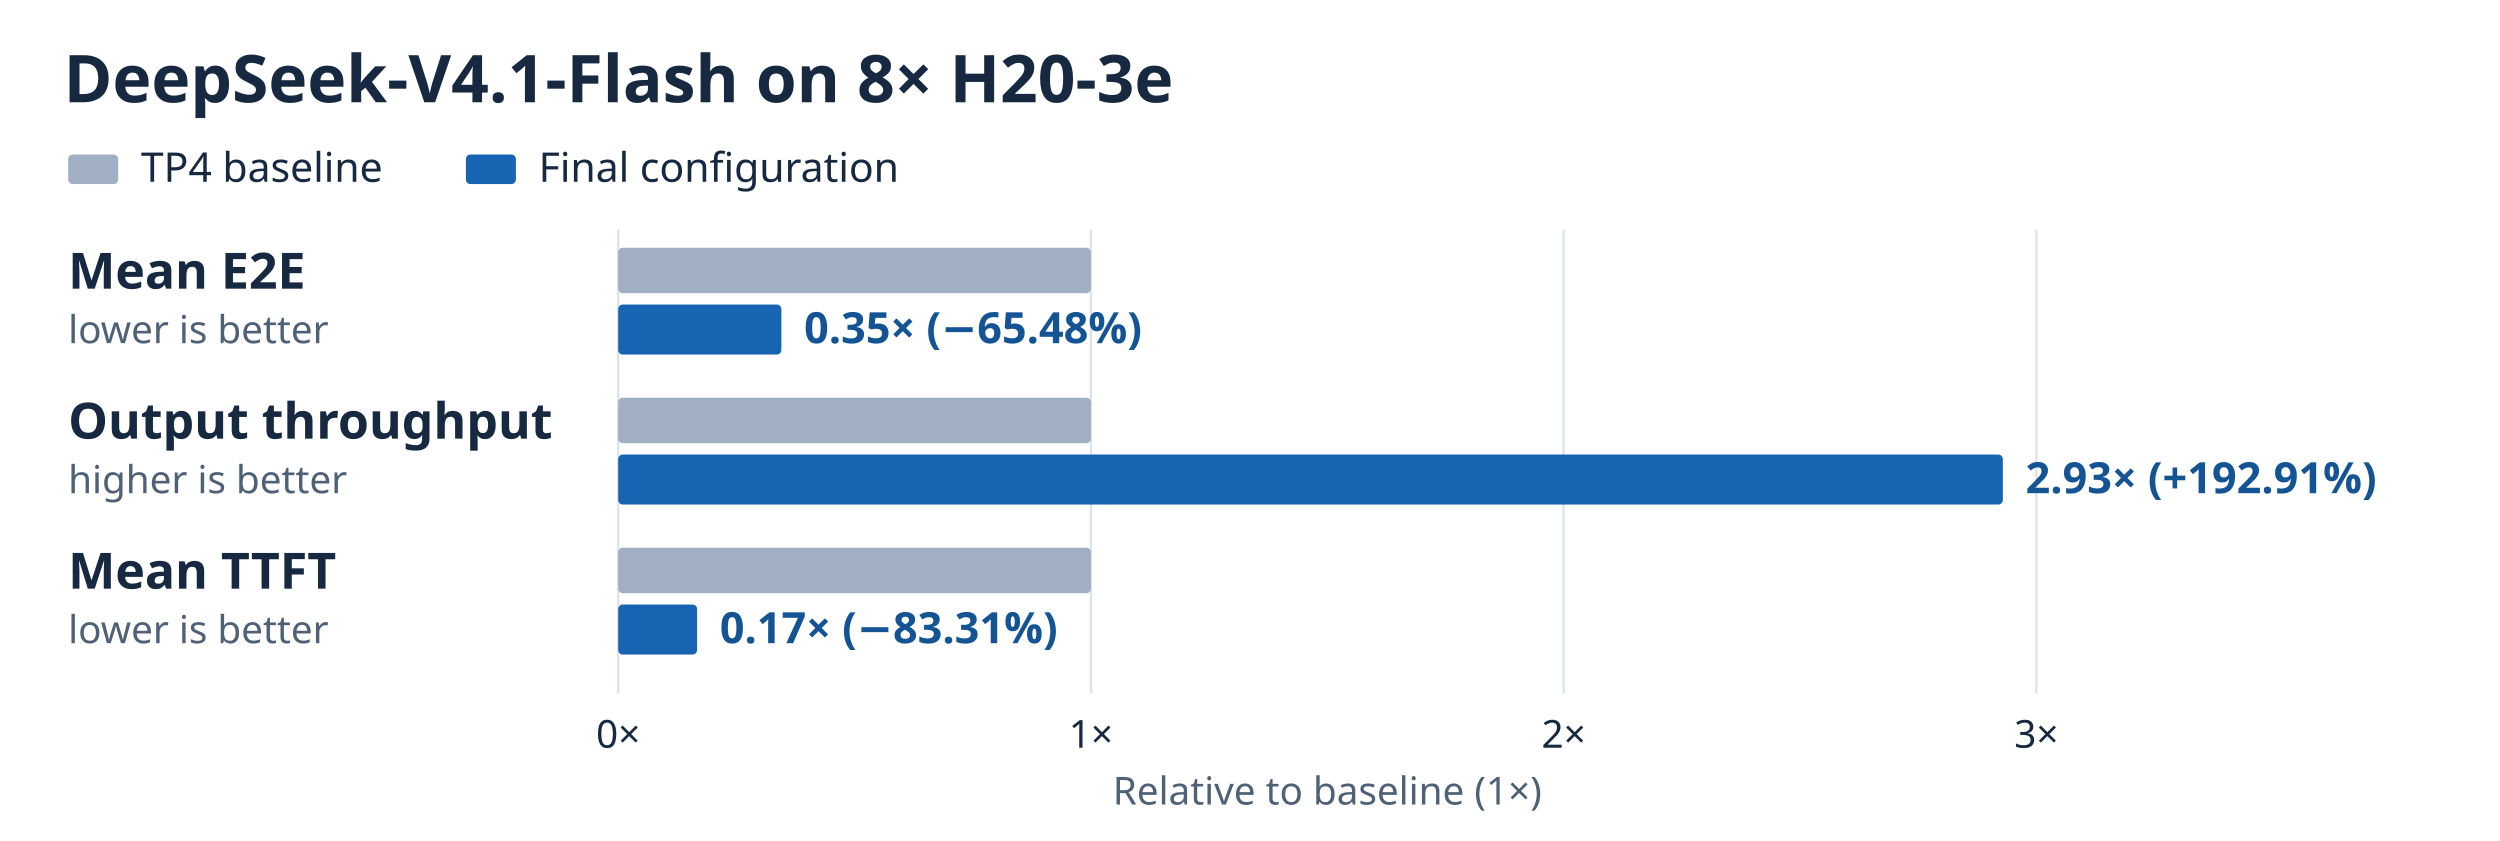
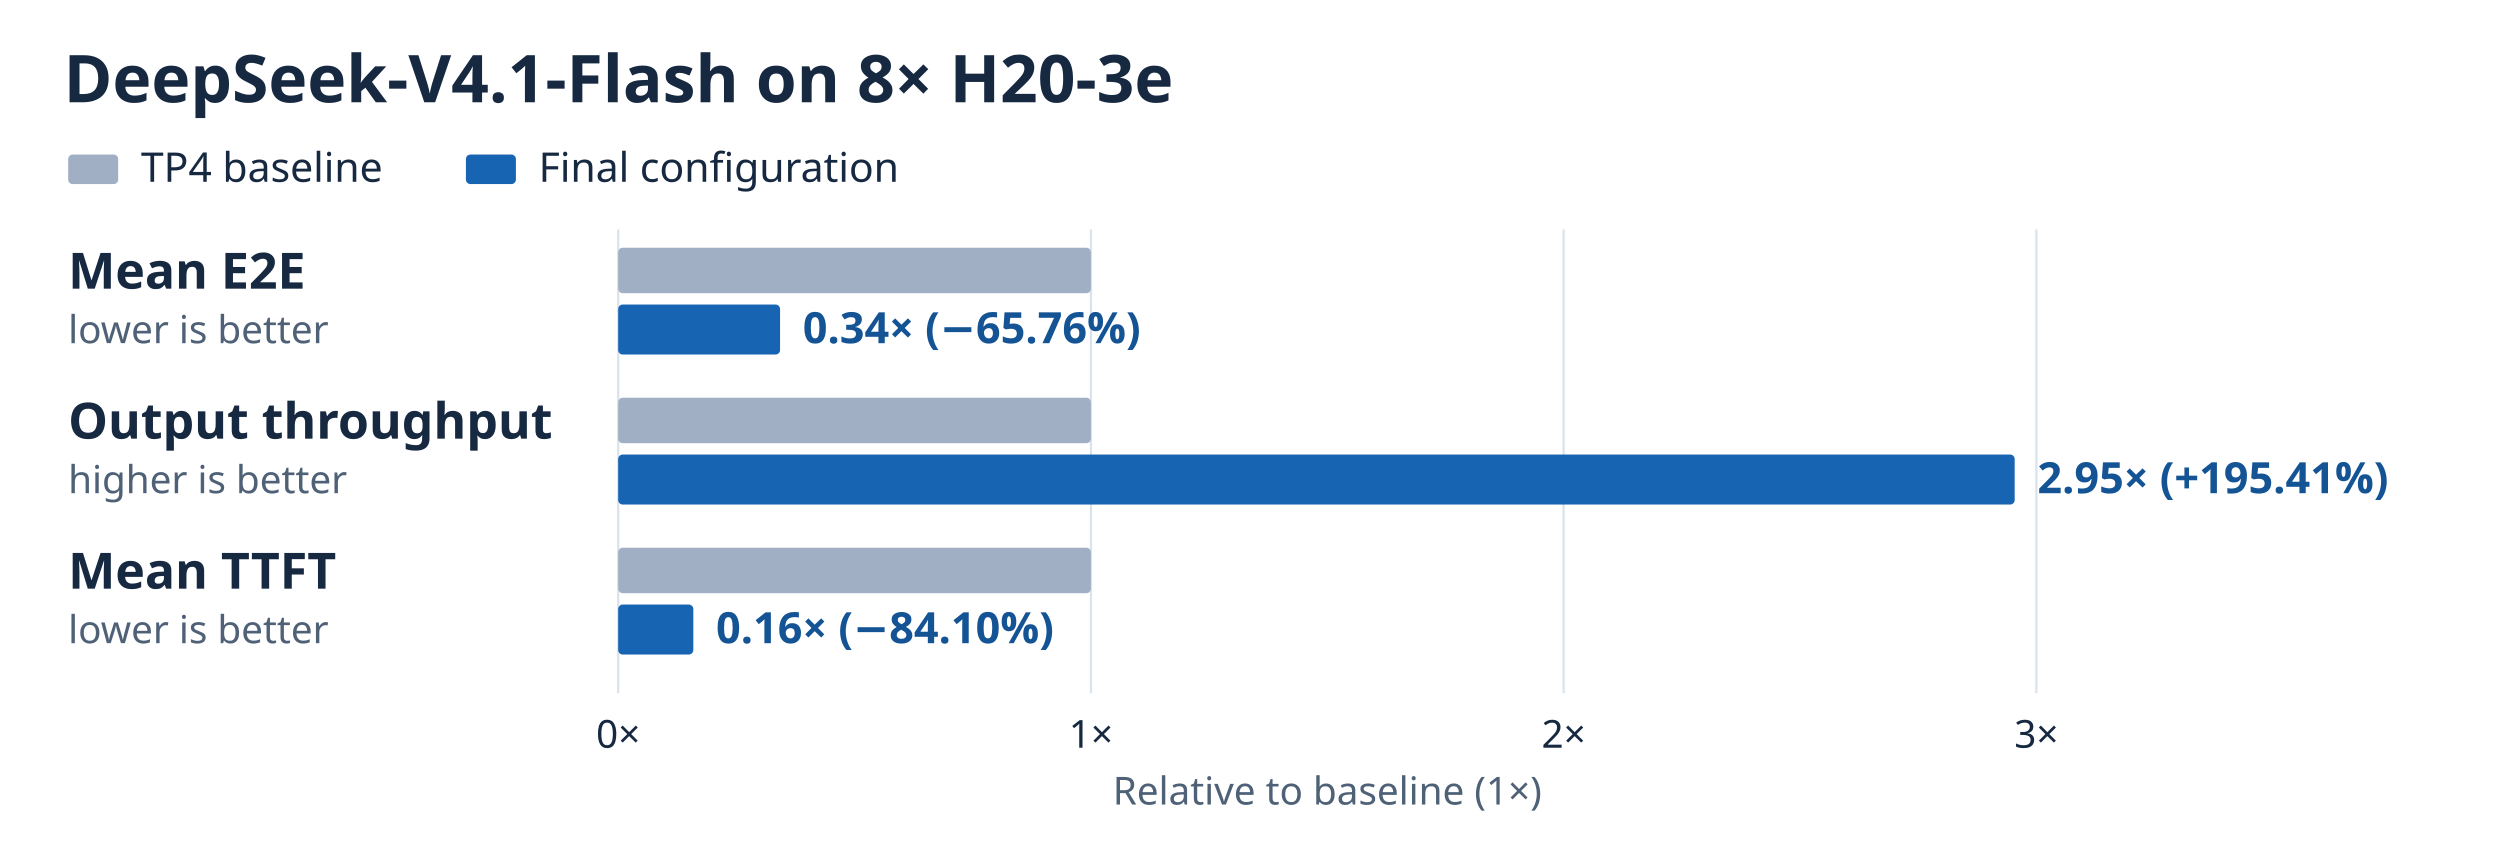
<svg xmlns="http://www.w3.org/2000/svg" width="1100" height="370" viewBox="0 0 1100 370" role="img" aria-labelledby="title desc">
  <rect width="1100" height="370" fill="#fff" />
  <g font-family="system-ui, sans-serif" fill="#162941">
    <text x="28" y="45" font-size="29" font-weight="700">DeepSeek-V4.1-Flash on 8× H20-3e</text>
    <rect x="30" y="68" width="22" height="13" rx="2" fill="#a0afc3" />
    <text x="62" y="80" font-size="18">TP4 baseline</text>
    <rect x="205" y="68" width="22" height="13" rx="2" fill="#1764b3" />
    <text x="237" y="80" font-size="18">Final configuration</text>
    <path d="M272 101v204" stroke="#dae3ed" />
    <text x="272" y="329" font-size="17" text-anchor="middle">0×</text>
    <path d="M480 101v204" stroke="#dae3ed" />
    <text x="480" y="329" font-size="17" text-anchor="middle">1×</text>
    <path d="M688 101v204" stroke="#dae3ed" />
    <text x="688" y="329" font-size="17" text-anchor="middle">2×</text>
    <path d="M896 101v204" stroke="#dae3ed" />
    <text x="896" y="329" font-size="17" text-anchor="middle">3×</text>
    <text x="30" y="127" font-size="22" font-weight="650">Mean E2E</text>
    <text x="30" y="151" font-size="17" fill="#4f6177">lower is better</text>
    <rect x="272" y="109" width="208" height="20" rx="2" fill="#a0afc3" />
-     <rect x="272" y="134" width="71.80" height="22" rx="2" fill="#1764b3" />
-     <text x="353.80" y="151" font-size="19" font-weight="700" fill="#145495">0.35× (−65.48%)</text>
+     <rect x="272" y="134" width="71.23" height="22" rx="2" fill="#1764b3" />
+     <text x="353.23" y="151" font-size="19" font-weight="700" fill="#145495">0.34× (−65.76%)</text>
    <text x="30" y="193" font-size="22" font-weight="650">Output throughput</text>
    <text x="30" y="217" font-size="17" fill="#4f6177">higher is better</text>
    <rect x="272" y="175" width="208" height="20" rx="2" fill="#a0afc3" />
-     <rect x="272" y="200" width="609.25" height="22" rx="2" fill="#1764b3" />
-     <text x="891.25" y="217" font-size="19" font-weight="700" fill="#145495">2.93× (+192.91%)</text>
+     <rect x="272" y="200" width="614.46" height="22" rx="2" fill="#1764b3" />
+     <text x="896.46" y="217" font-size="19" font-weight="700" fill="#145495">2.95× (+195.41%)</text>
    <text x="30" y="259" font-size="22" font-weight="650">Mean TTFT</text>
    <text x="30" y="283" font-size="17" fill="#4f6177">lower is better</text>
    <rect x="272" y="241" width="208" height="20" rx="2" fill="#a0afc3" />
-     <rect x="272" y="266" width="34.72" height="22" rx="2" fill="#1764b3" />
-     <text x="316.72" y="283" font-size="19" font-weight="700" fill="#145495">0.17× (−83.31%)</text>
+     <rect x="272" y="266" width="33.06" height="22" rx="2" fill="#1764b3" />
+     <text x="315.06" y="283" font-size="19" font-weight="700" fill="#145495">0.16× (−84.10%)</text>
    <text x="584" y="354" font-size="17" text-anchor="middle" fill="#4f6177">Relative to baseline (1×)</text>
  </g>
</svg>
